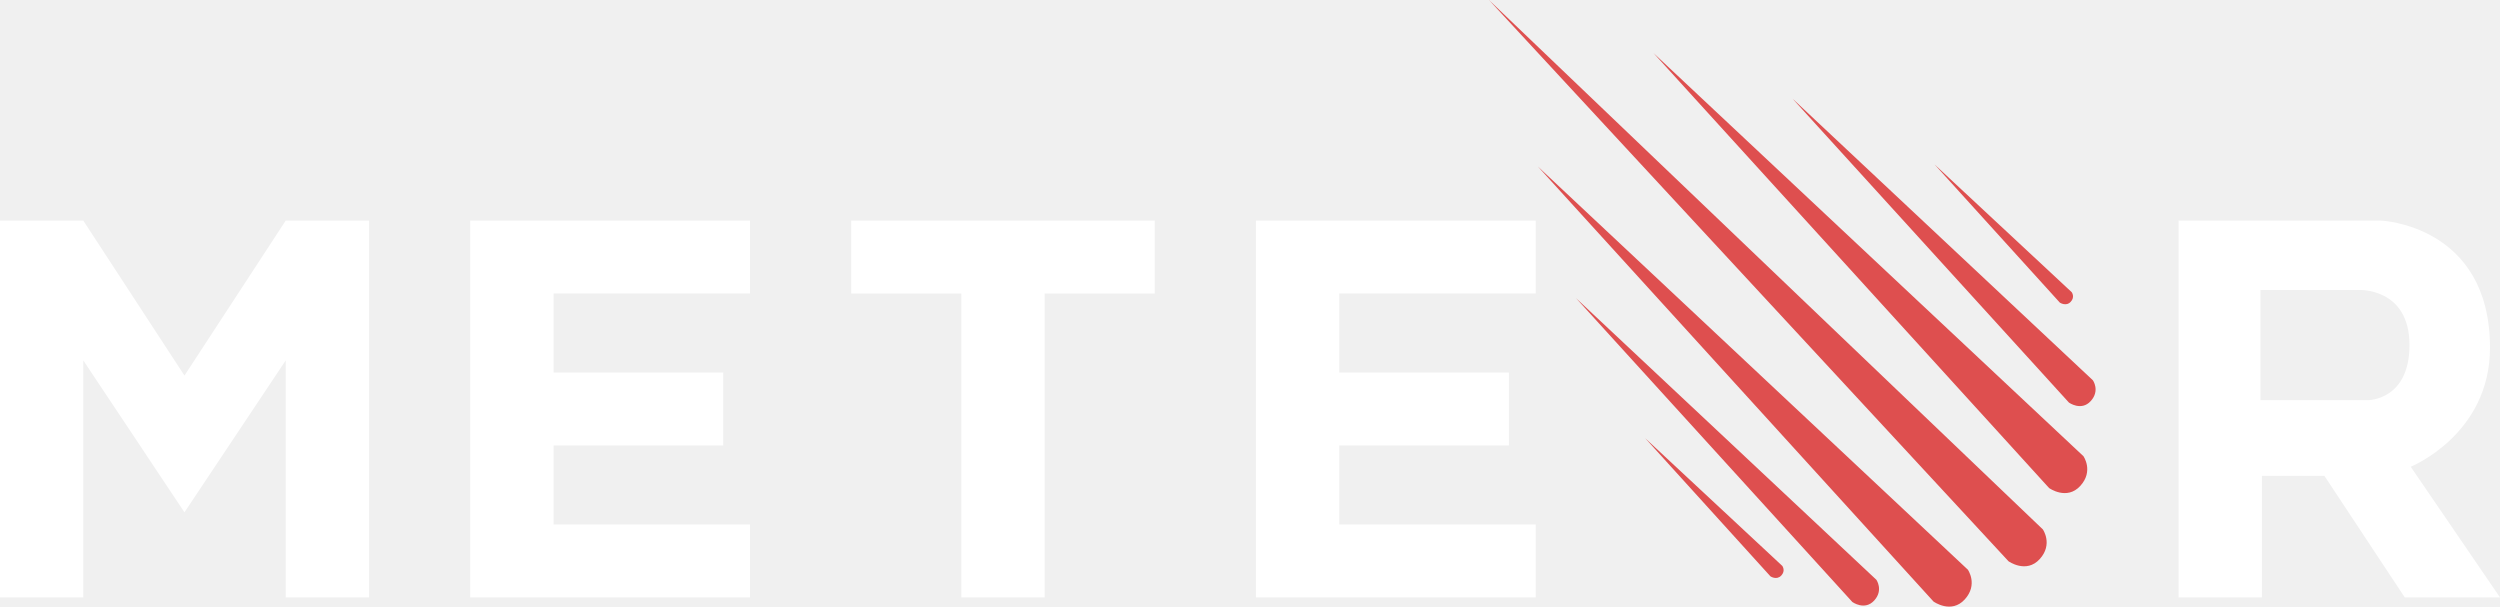
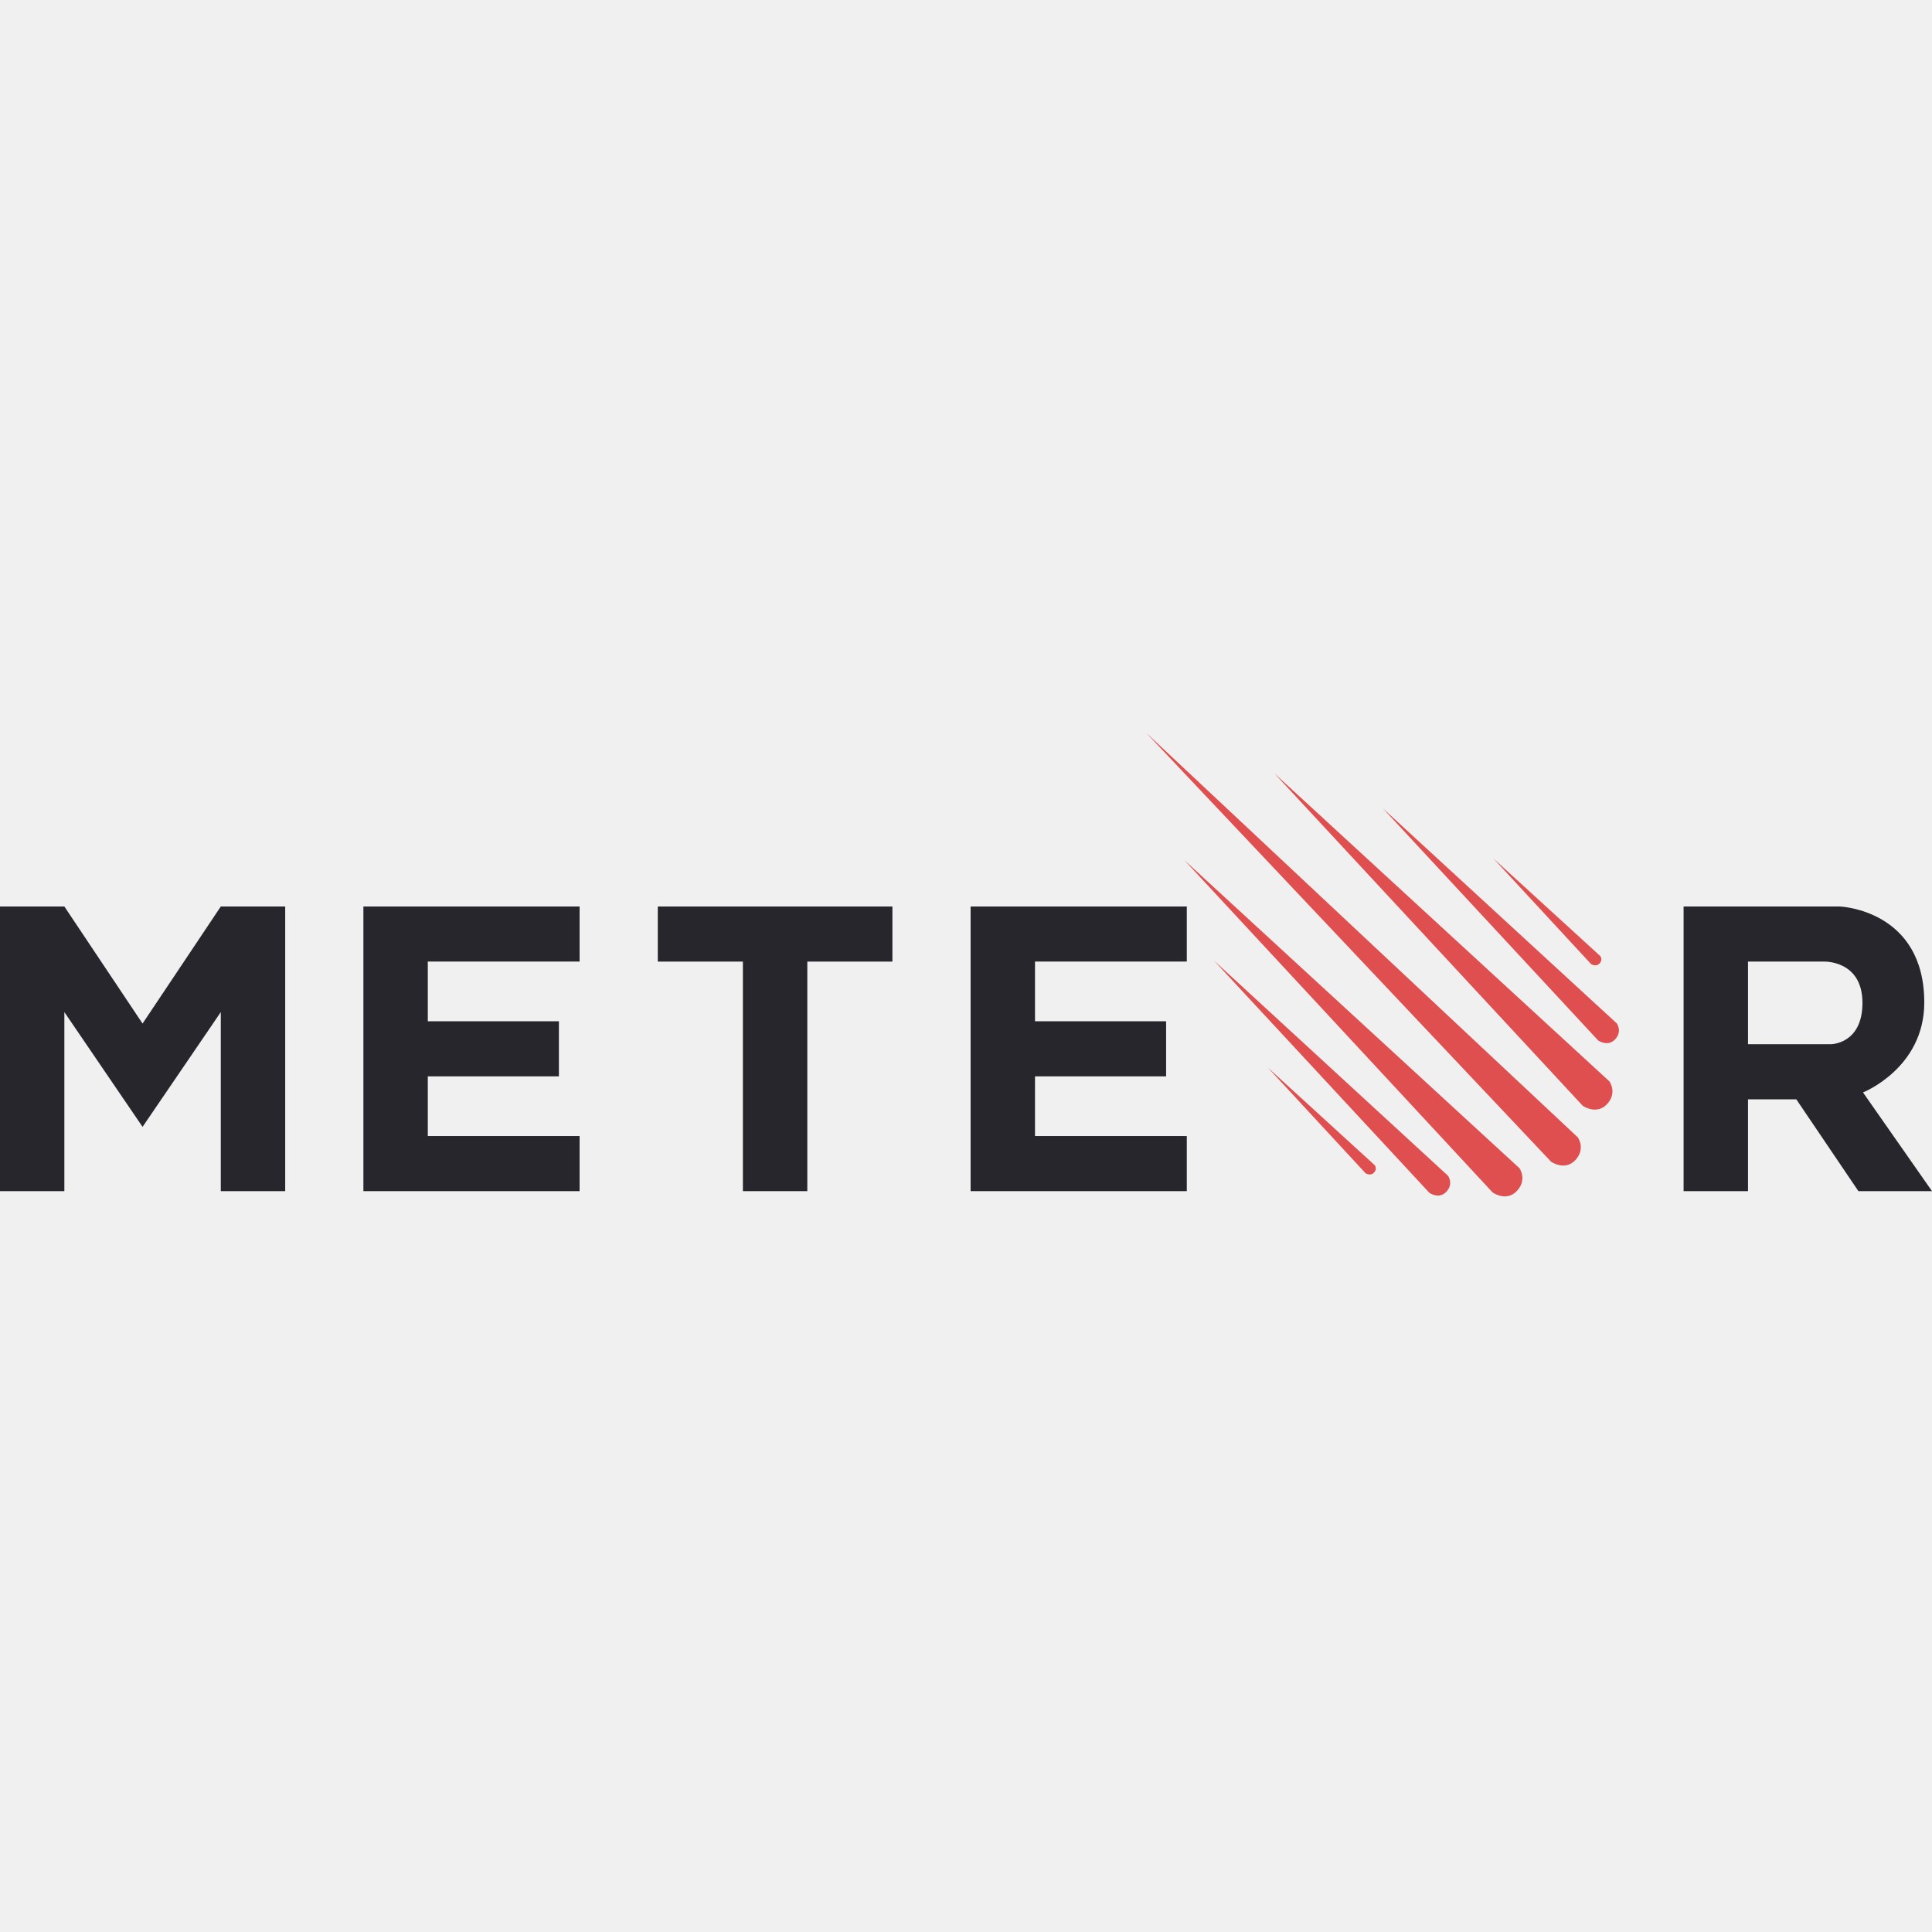
- <svg xmlns="http://www.w3.org/2000/svg" width="272px" height="66px" viewBox="0 0 272 66" version="1.1">
-   <defs />
-   <g id="Page-1" stroke="none" stroke-width="1" fill="none" fill-rule="evenodd">
-     <g id="Logos" transform="translate(-31, -534)">
-       <g id="meteor" transform="translate(31, 534)">
-         <path d="M272,64.999 L261.639,64.999 L252.896,51.774 L246.096,51.774 L246.096,64.999 L237.029,64.999 L237.029,24 L259.047,24 C259.047,24 270.912,24.475 270.912,37.832 C270.912,47.294 262.286,50.782 262.286,50.782 L272,64.999 Z M256.69,31.549 L245.937,31.549 L245.937,43.535 L257.668,43.535 C257.668,43.535 262.152,43.534 262.152,37.541 C262.152,31.32 256.69,31.549 256.69,31.549 Z M136.647,24 L167.086,24 L167.086,31.93 L145.714,31.93 L145.714,40.532 L164.171,40.532 L164.171,48.468 L145.714,48.468 L145.714,57.064 L167.086,57.064 L167.086,64.999 L136.647,64.999 L136.647,24 Z M113.657,64.999 L104.59,64.999 L104.59,31.936 L92.61,31.936 L92.61,24 L125.638,24 L125.638,31.936 L113.657,31.936 L113.657,64.999 Z M51.161,24 L81.6,24 L81.6,31.93 L60.229,31.93 L60.229,40.532 L78.686,40.532 L78.686,48.468 L60.229,48.468 L60.229,57.064 L81.6,57.064 L81.6,64.999 L51.161,64.999 L51.161,24 Z M31.086,39.209 L20.07,55.741 L9.061,39.209 L9.061,65 L0,65 L0,24 L9.061,24 L20.07,40.862 L31.086,24 L40.153,24 L40.153,65 L31.086,65 L31.086,39.209 Z" id="Shape" fill="#FFFFFF" />
-         <path d="M227.472,43.637 C226.443,44.766 225.098,43.798 225.098,43.798 L195.026,10.734 L227.709,41.379 C227.709,41.379 228.501,42.508 227.472,43.637 Z M224.109,32.923 L210.48,17.892 L225.401,31.789 C225.401,31.789 225.793,32.318 225.283,32.847 C224.775,33.375 224.109,32.923 224.109,32.923 Z M226.338,52.865 C224.865,54.482 222.94,53.097 222.94,53.097 L179.897,5.771 L226.678,49.634 C226.678,49.634 227.81,51.25 226.338,52.865 Z M221.921,60.83 C220.448,62.446 218.522,61.061 218.522,61.061 L162,0 L222.261,57.598 C222.261,57.598 223.392,59.214 221.921,60.83 Z M213.765,65.217 C212.293,66.833 210.367,65.448 210.367,65.448 L167.324,18.122 L214.105,61.984 C214.105,61.984 215.237,63.6 213.765,65.217 Z M203.912,65.338 C202.883,66.466 201.538,65.499 201.538,65.499 L171.467,32.435 L204.149,63.08 C204.149,63.08 204.94,64.209 203.912,65.338 Z M193.795,62.627 C193.286,63.157 192.621,62.703 192.621,62.703 L178.992,47.672 L193.913,61.569 C193.913,61.569 194.303,62.098 193.795,62.627 Z" id="Shape" fill="#DE4F4F" />
-       </g>
+ <svg xmlns="http://www.w3.org/2000/svg" width="800px" height="800px" viewBox="0 -194 512 512" version="1.1" preserveAspectRatio="xMidYMid">
+   <g fill-rule="evenodd">
+     <g transform="translate(303.5429, 0)" fill="#DF4F4F">
+       <path d="M0.215,0.215 L107.502,113.857 C107.502,113.857 111.157,116.435 113.952,113.428 C116.747,110.42 114.597,107.413 114.597,107.413 L0.215,0.215 L0.215,0.215 Z">
+ 
+ </path>
+       <path d="M34.186,10.956 L115.887,99.034 C115.887,99.034 119.542,101.612 122.337,98.605 C125.132,95.597 122.982,92.59 122.982,92.59 L34.186,10.956 L34.186,10.956 Z">
+ 
+ </path>
+       <path d="M10.32,33.942 L92.021,122.021 C92.021,122.021 95.676,124.599 98.471,121.591 C101.267,118.583 99.117,115.576 99.117,115.576 L10.32,33.942 L10.32,33.942 Z">
+ 
+ </path>
+       <path d="M62.903,20.194 L119.983,81.729 C119.983,81.729 122.537,83.53 124.489,81.428 C126.442,79.327 124.94,77.226 124.94,77.226 L62.903,20.194 L62.903,20.194 Z">
+ 
+ </path>
+       <path d="M18.182,60.581 L75.262,122.116 C75.262,122.116 77.816,123.917 79.769,121.816 C81.721,119.714 80.219,117.613 80.219,117.613 L18.182,60.581 L18.182,60.581 Z">
+ 
+ </path>
+       <path d="M92.236,33.513 L118.107,61.487 C118.107,61.487 119.37,62.331 120.336,61.347 C121.302,60.362 120.559,59.377 120.559,59.377 L92.236,33.513 L92.236,33.513 Z">
+ 
+ </path>
+       <path d="M32.465,88.938 L58.336,116.912 C58.336,116.912 59.599,117.756 60.565,116.771 C61.531,115.787 60.788,114.802 60.788,114.802 L32.465,88.938 L32.465,88.938 Z">
+ 
+ </path>
+     </g>
+     <g transform="translate(0, 44.18408)" fill="#26262C">
+       <path d="M446.171,2.046 L446.171,77.479 L463.238,77.479 L463.238,53.147 L476.038,53.147 L492.495,77.479 L512,77.479 L493.714,51.322 C493.714,51.322 509.952,44.904 509.952,27.496 C509.952,2.92 487.619,2.048 487.619,2.048 L446.171,2.046 L446.171,2.046 Z M463.238,16.648 L463.238,38.547 L485.181,38.547 C485.181,38.547 493.568,38.546 493.568,27.596 C493.568,16.231 483.352,16.648 483.352,16.648 L463.238,16.648 L463.238,16.648 Z">
+ 
+ </path>
+       <path d="M257.219,2.048 L257.219,77.479 L314.514,77.479 L314.514,62.88 L274.286,62.88 L274.286,47.063 L309.029,47.063 L309.029,32.464 L274.286,32.464 L274.286,16.636 L314.514,16.636 L314.514,2.048 L257.219,2.048 L257.219,2.048 Z">
+ 
+ </path>
+       <path d="M174.324,2.048 L174.324,16.648 L196.876,16.648 L196.876,77.479 L213.943,77.479 L213.943,16.648 L236.495,16.648 L236.495,2.048 L174.324,2.048 L174.324,2.048 Z">
+ 
+ </path>
+       <path d="M96.305,2.048 L96.305,77.479 L153.6,77.479 L153.6,62.88 L113.371,62.88 L113.371,47.063 L148.114,47.063 L148.114,32.464 L113.371,32.464 L113.371,16.636 L153.6,16.636 L153.6,2.048 L96.305,2.048 L96.305,2.048 Z">
+ 
+ </path>
+       <path d="M1.36420155e-08,2.046 L1.36420155e-08,77.481 L17.055,77.48 L17.055,30.029 L37.779,60.445 L58.514,30.029 L58.514,77.481 L75.581,77.481 L75.581,2.046 L58.514,2.046 L37.779,33.07 L17.055,2.046 L1.36420155e-08,2.046 L1.36420155e-08,2.046 Z">
+ 
+ </path>
    </g>
  </g>
</svg>
